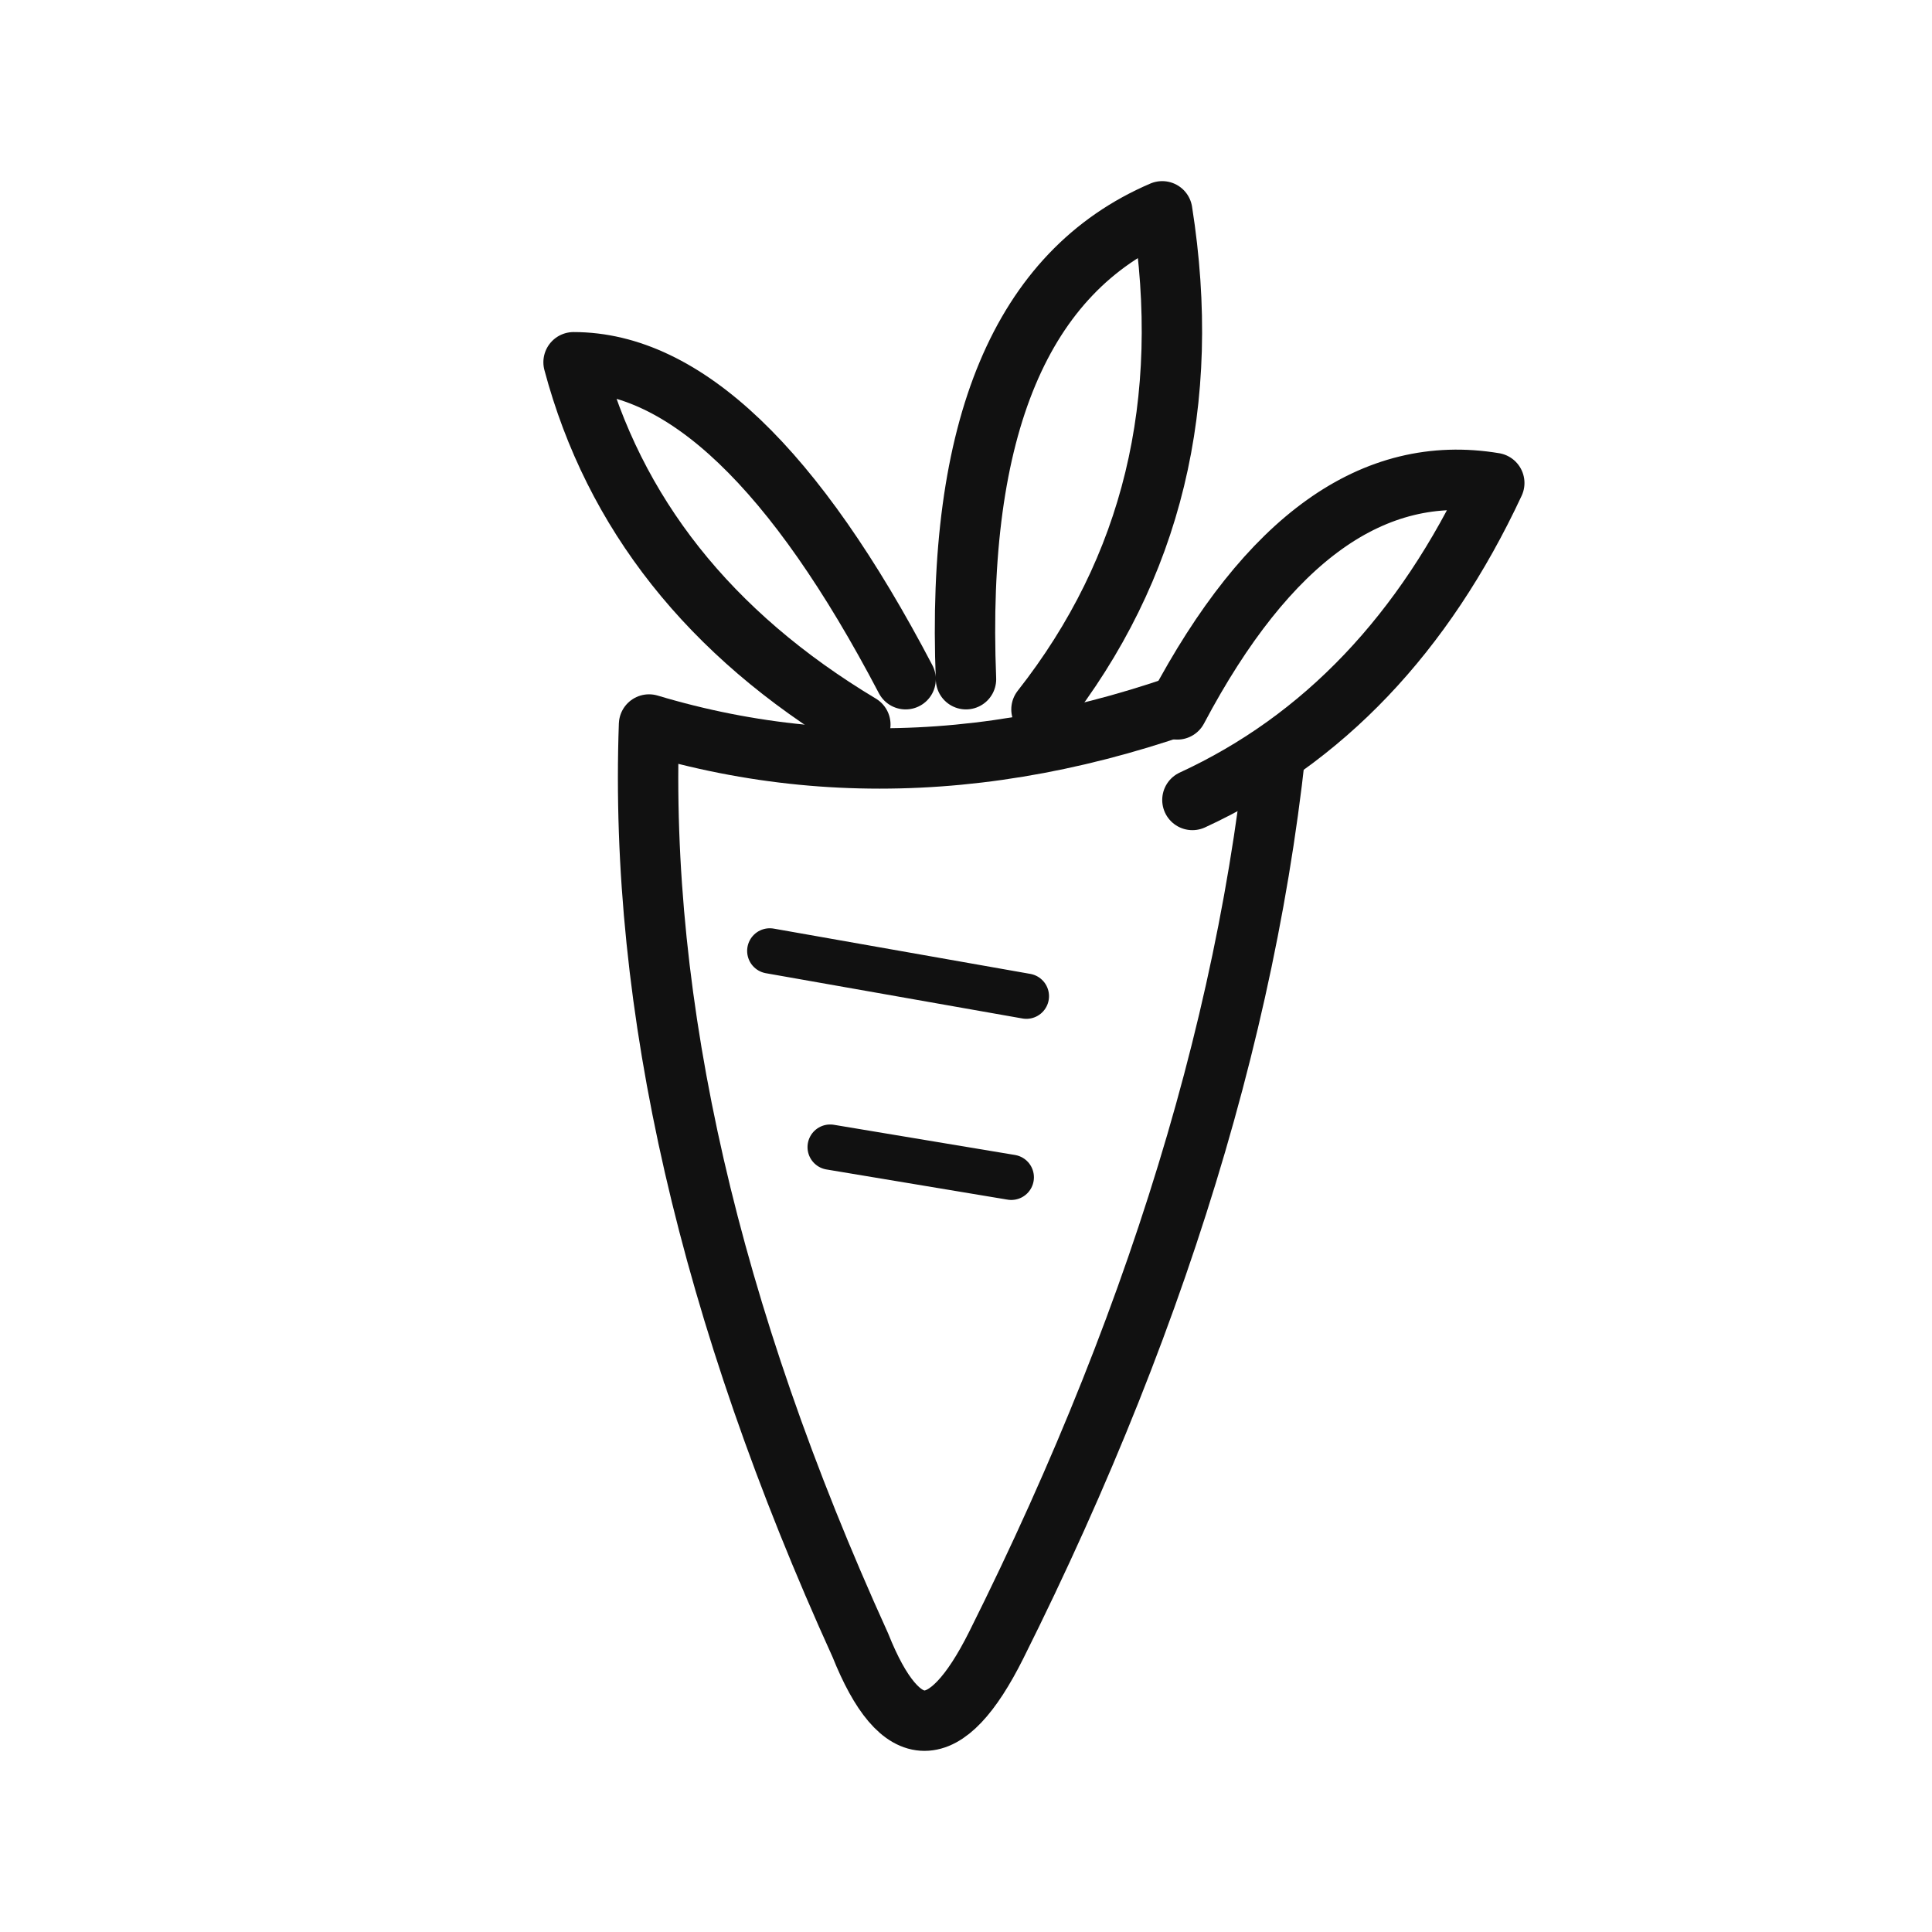
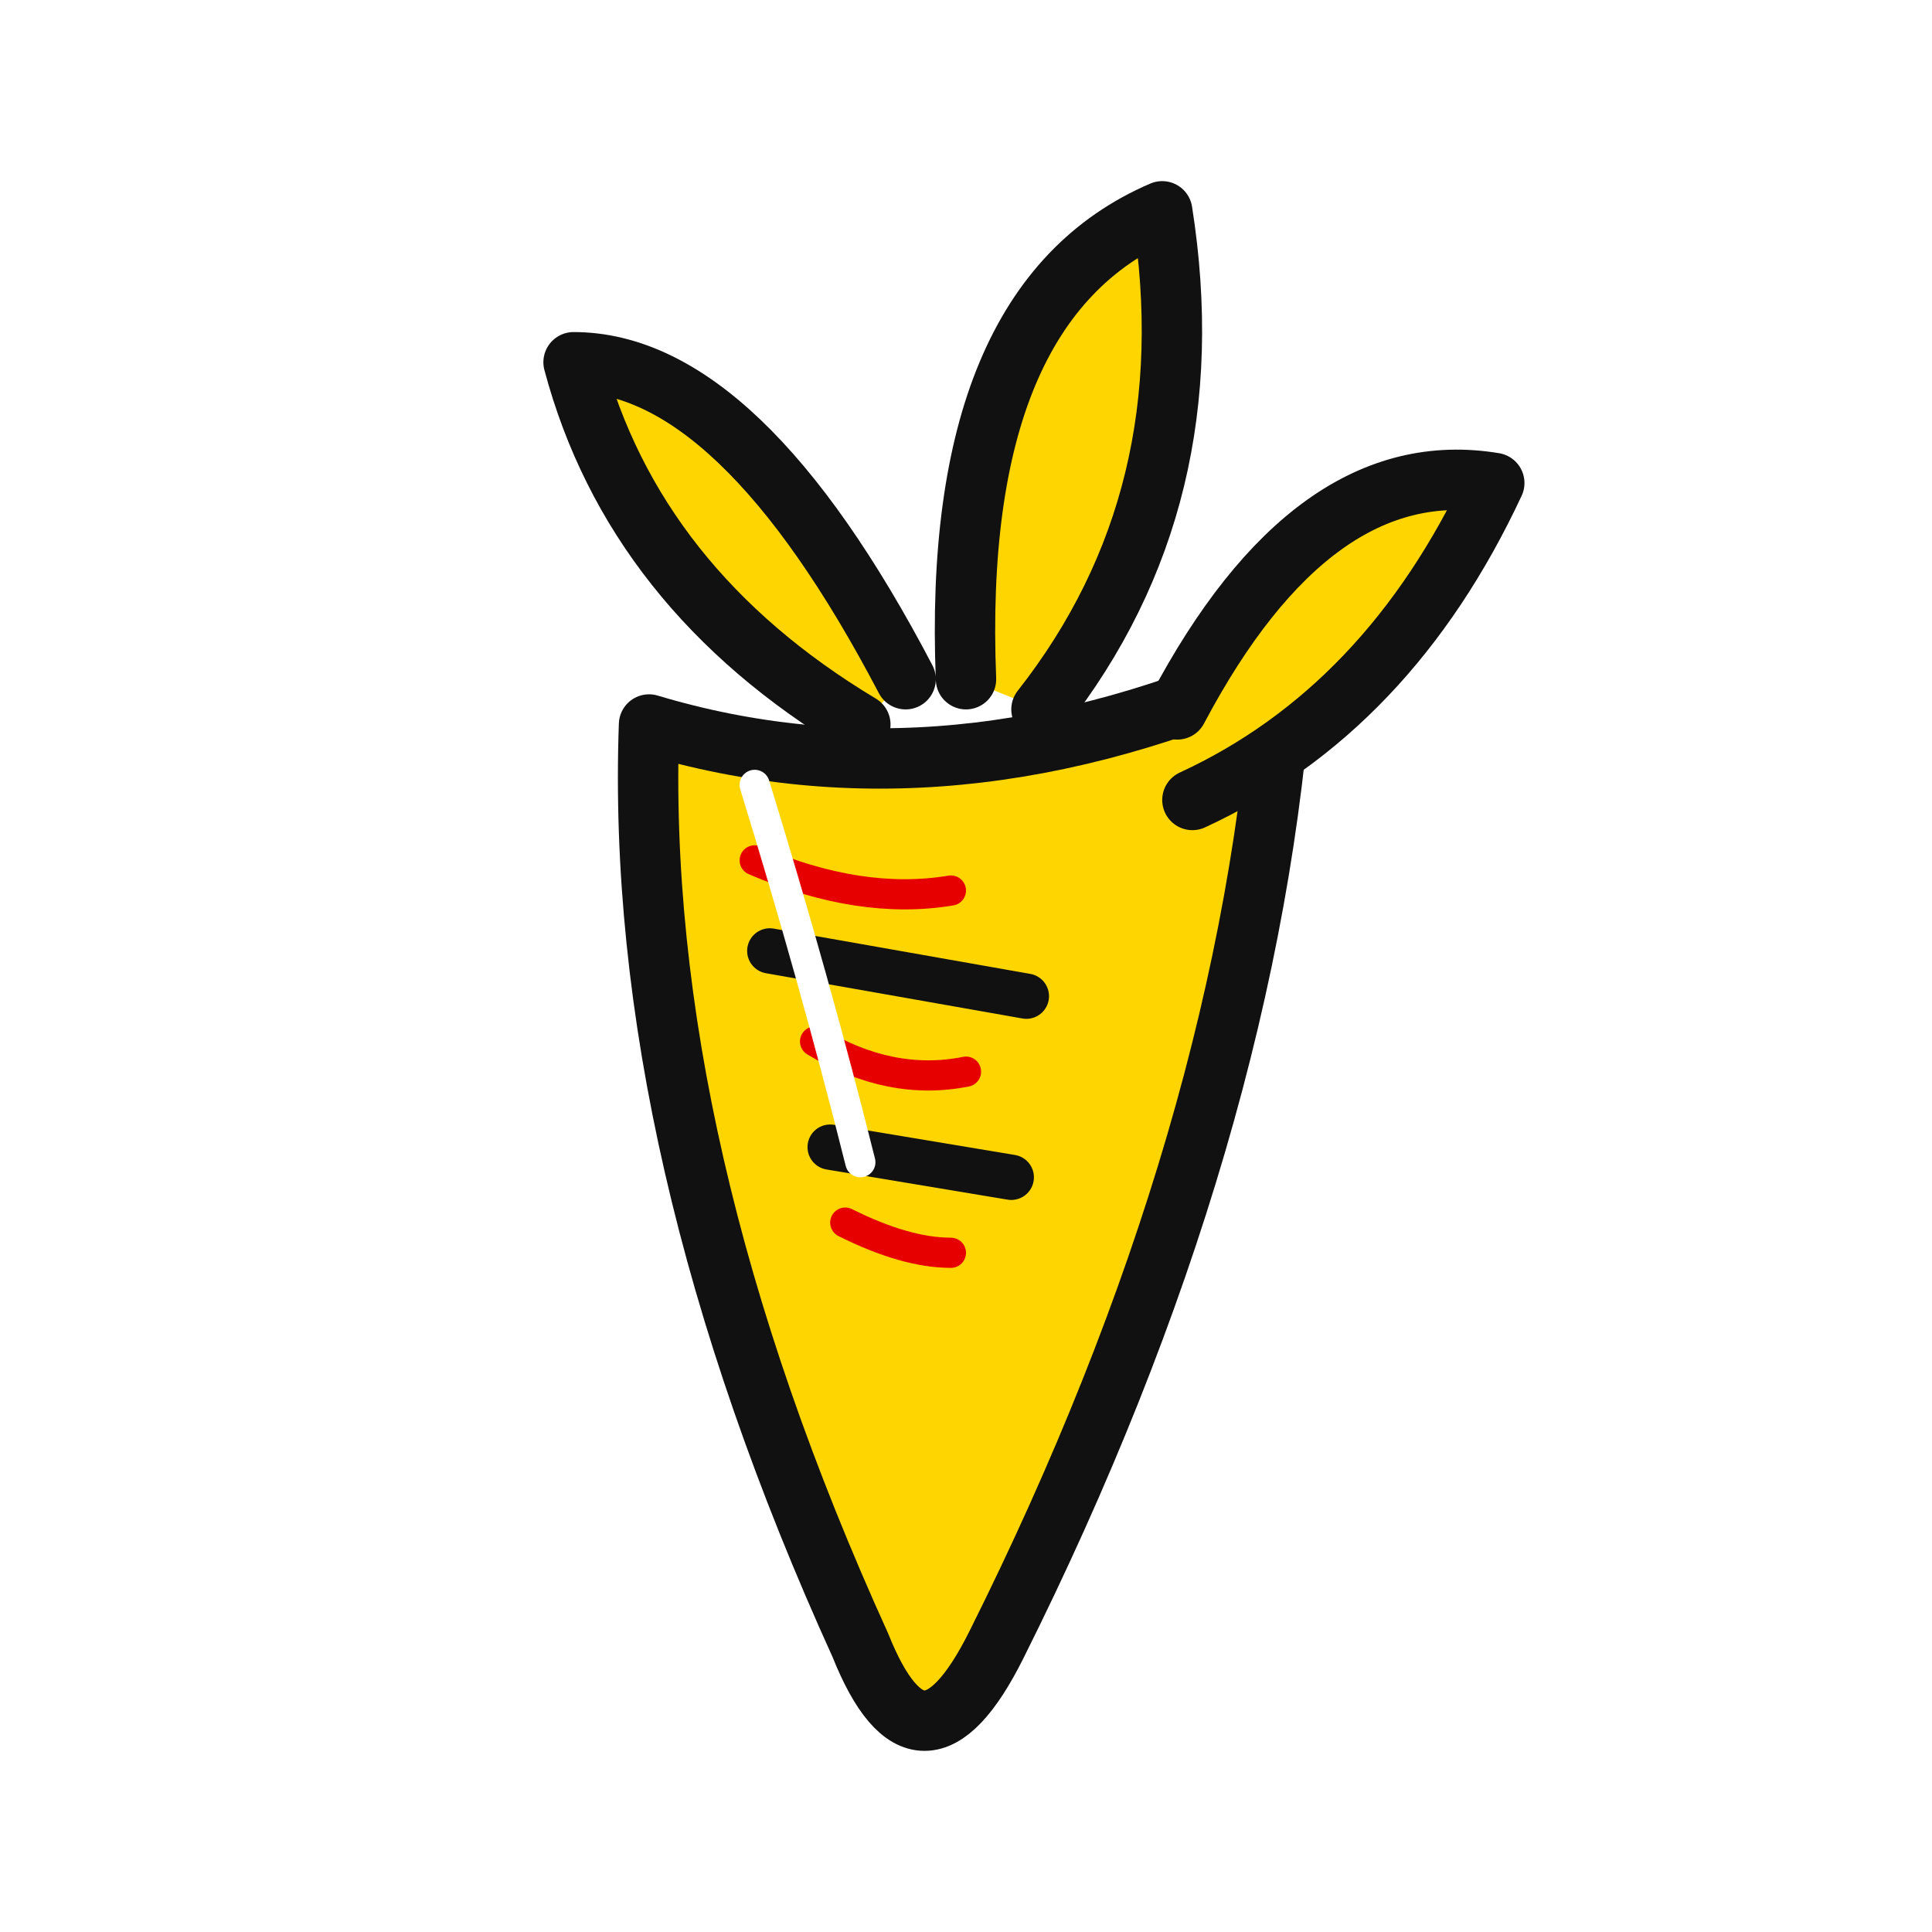
<svg xmlns="http://www.w3.org/2000/svg" viewBox="0 0 128 128" role="img" aria-label="Carrot">
+   <style>.detail { fill: none; }</style>
+   <style>svg &gt; g:first-of-type { fill: #ffd500; }</style>
  <rect width="128" height="128" fill="#fff" />
  <g fill="#fff" stroke="#111" stroke-width="4" stroke-linecap="round" stroke-linejoin="round">
    <path d="M43 48q20 6 42-4-2 31-19 65-5 10-9 0Q42 76 43 48Z" />
    <path d="M60 45Q49 24 38 24q4 15 19 24m7-3q-1-25 13-31 3 19-8 33m9 0q9-17 21-15-7 15-20 21" />
    <path d="m51 63 17 3m-13 10 12 2" fill="none" stroke="#111" stroke-width="3" />
  </g>
+   <g class="detail">
+     <path d="M50 57q7 3 13 2m-9 10q5 3 10 2m-8 10q4 2 7 2" fill="none" stroke="#e60000" stroke-width="2" stroke-linecap="round" />
+     <path d="M50 52q4 13 7 25" fill="none" stroke="#fff" stroke-width="2" stroke-linecap="round" />
+   </g>
</svg>
